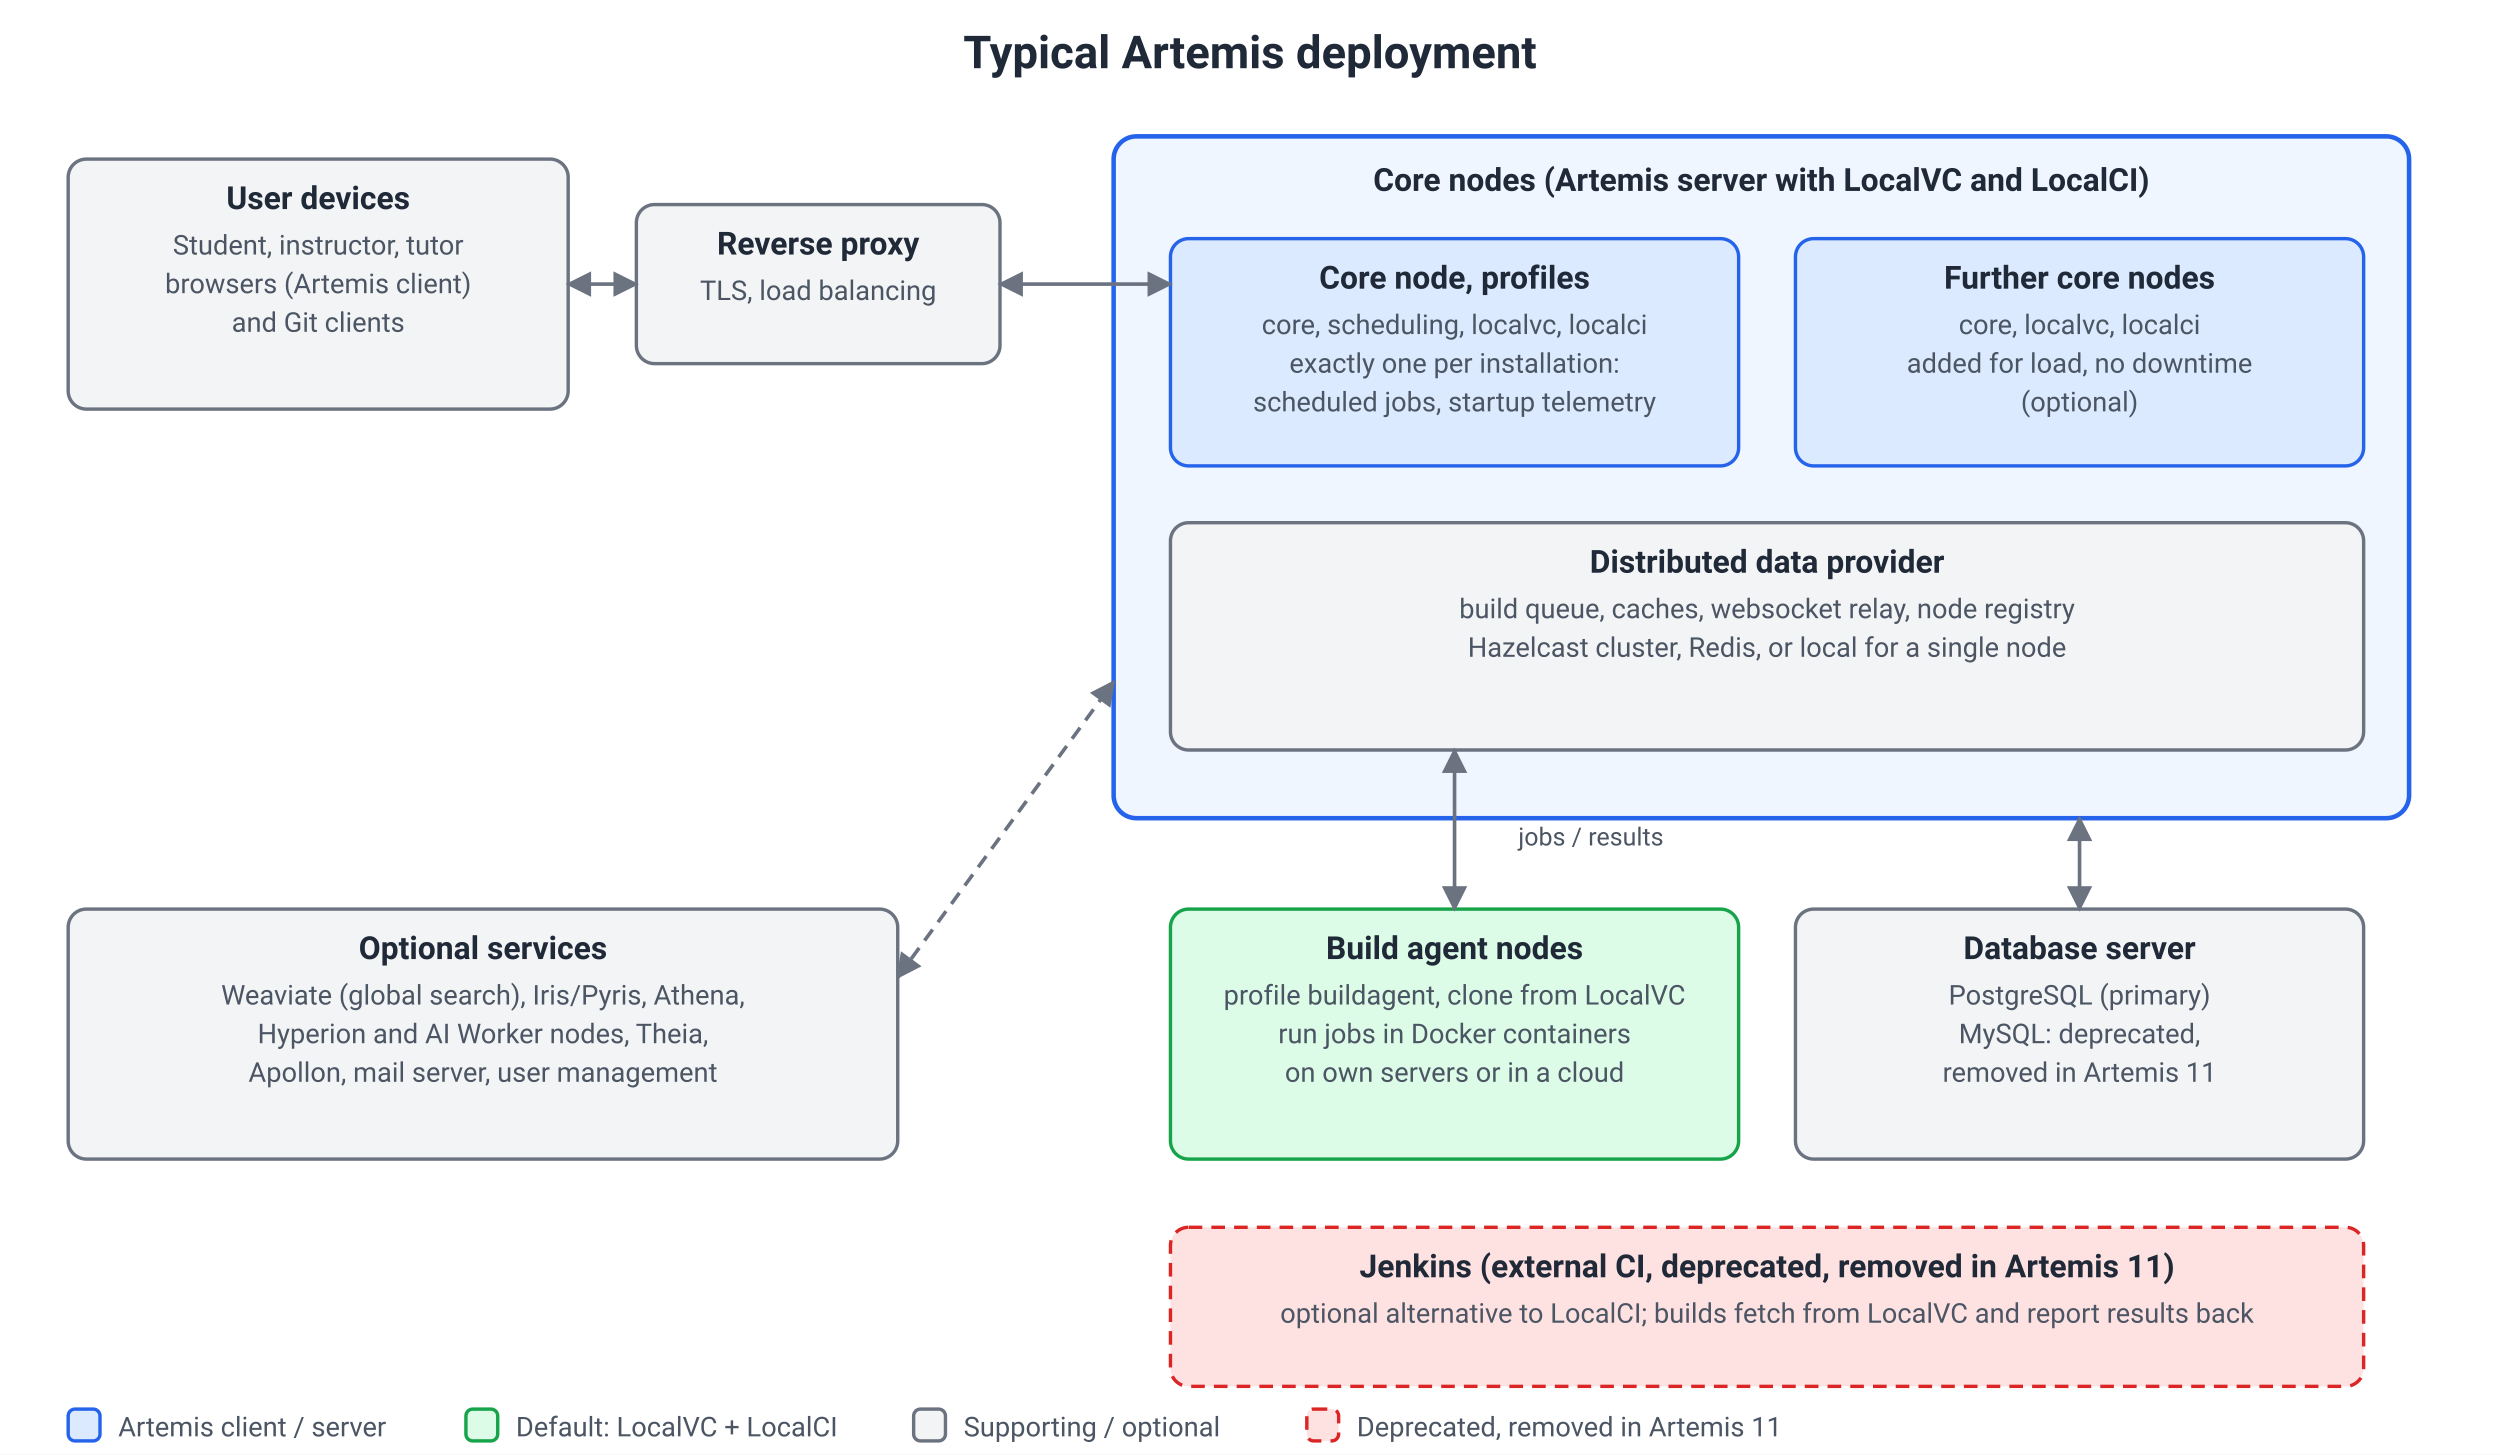
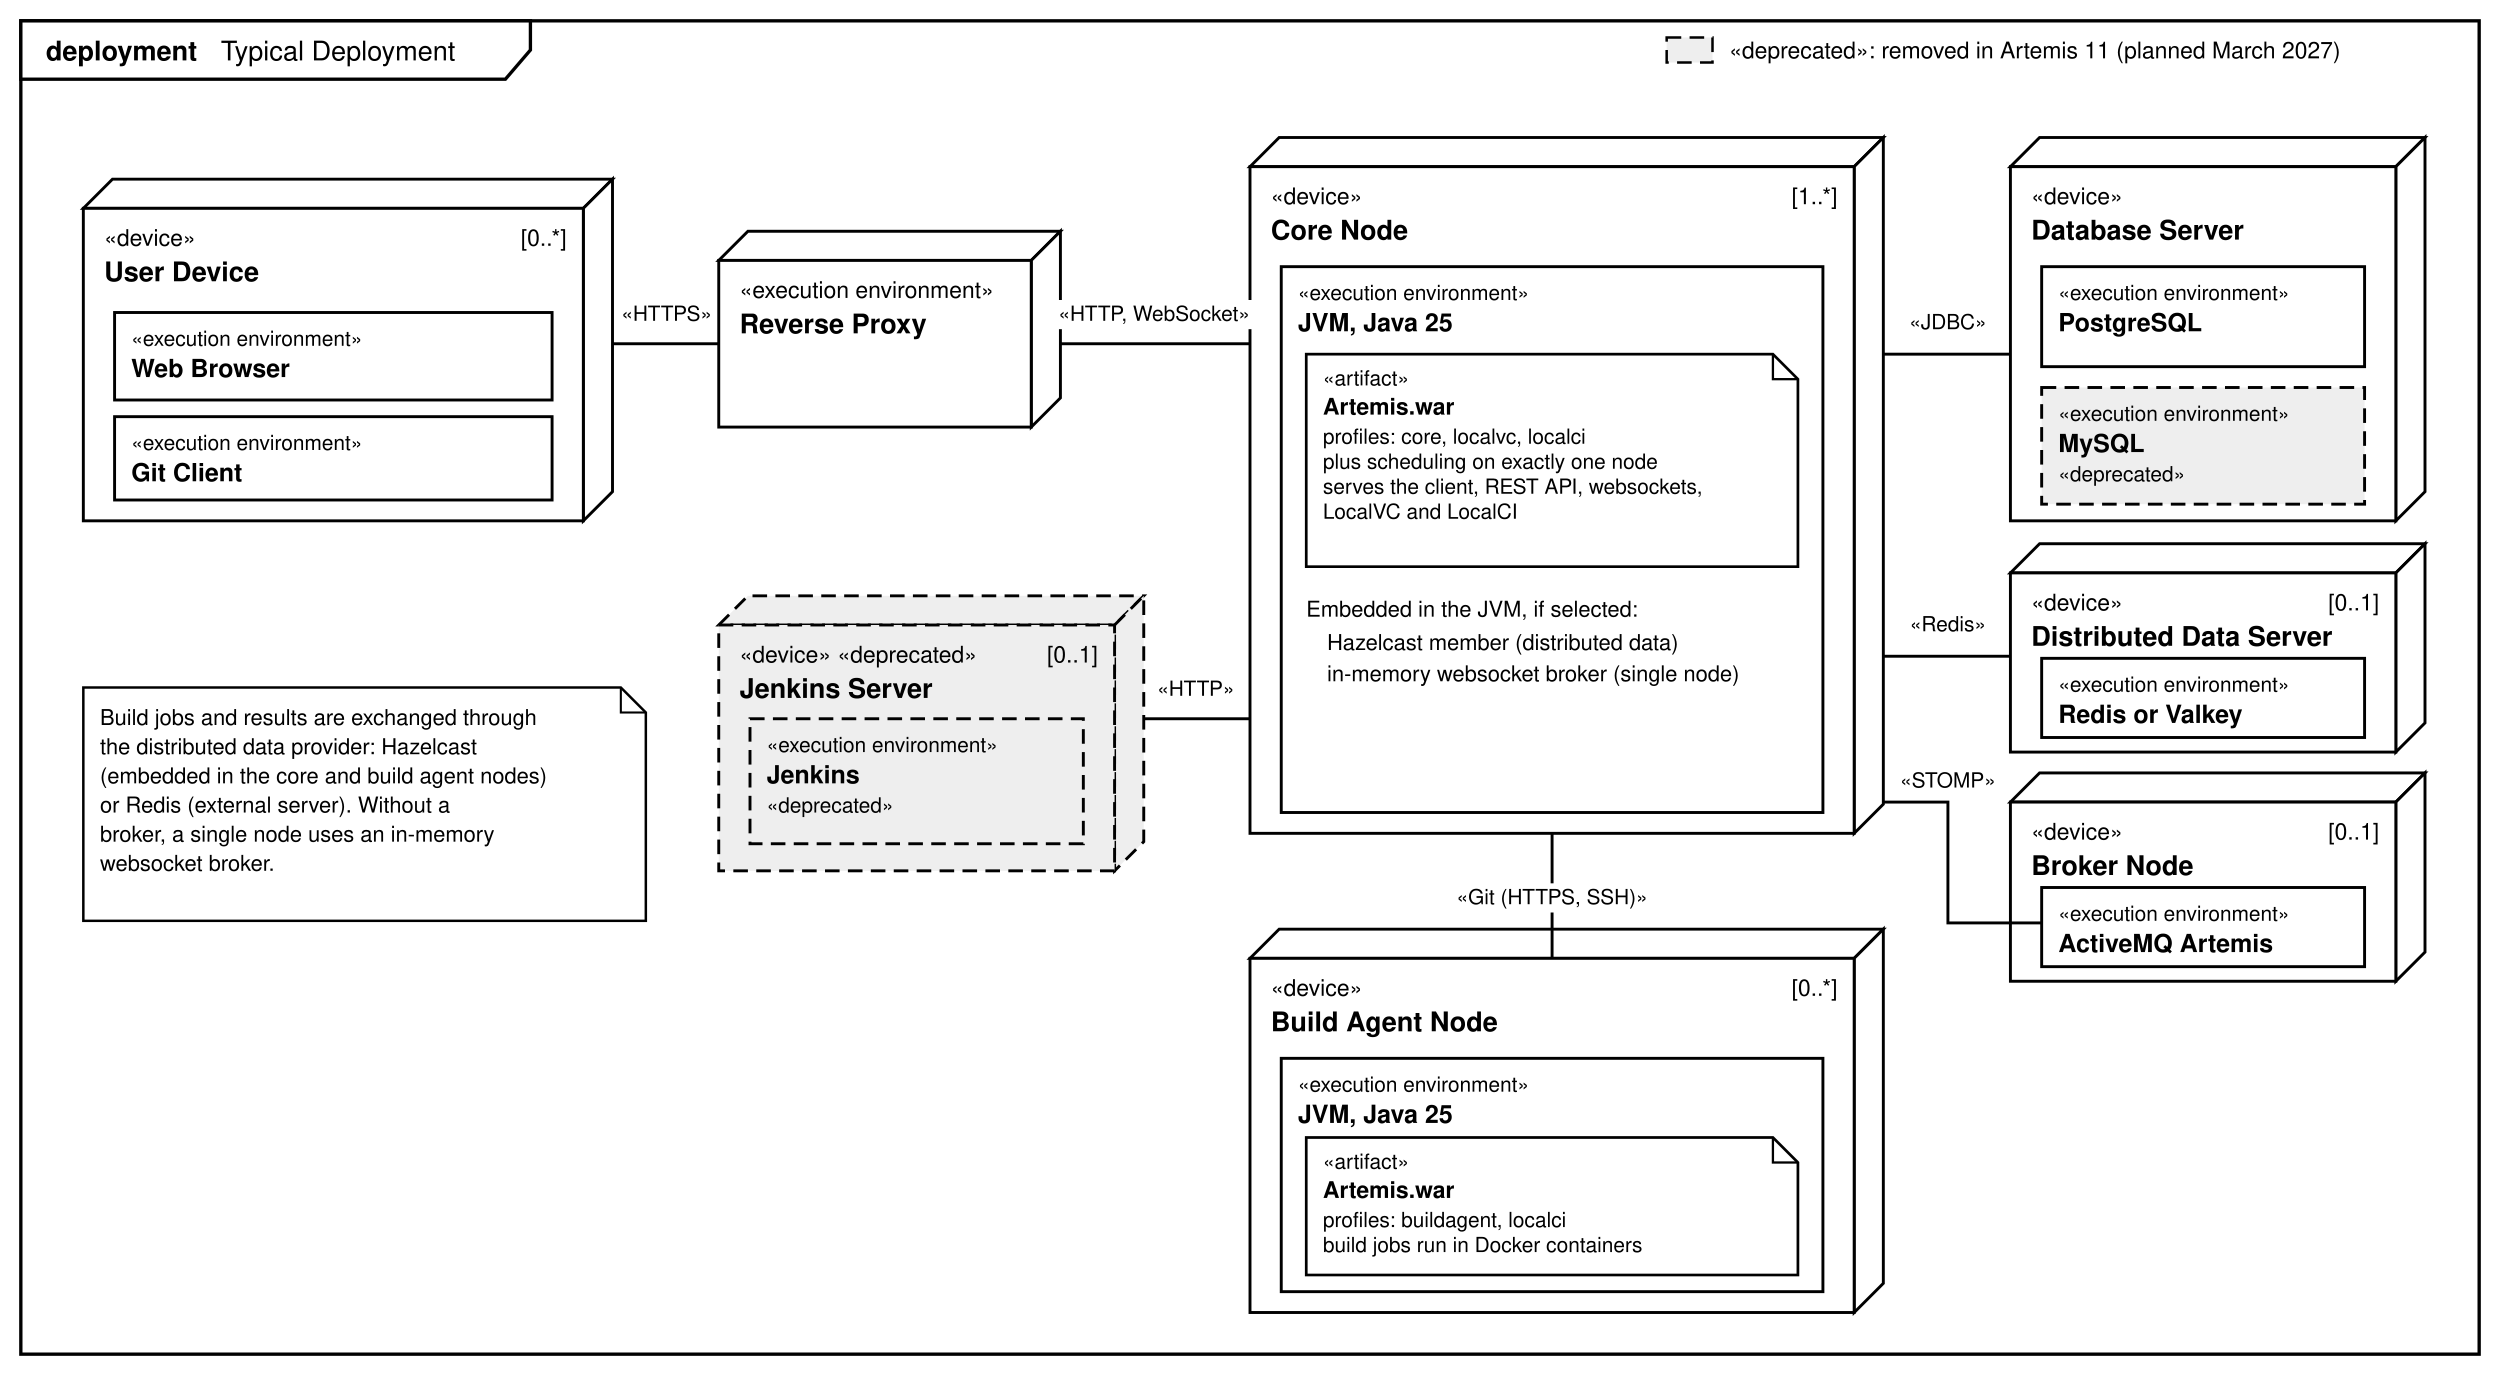
- <svg xmlns="http://www.w3.org/2000/svg" viewBox="0 0 1100 640" width="1100" height="640" font-family="-apple-system, Segoe UI, Roboto, Helvetica, Arial, sans-serif" role="img" aria-labelledby="t d">
+ <svg xmlns="http://www.w3.org/2000/svg" viewBox="0 0 1200 660" width="1200" height="660" font-family="Helvetica, Arial, sans-serif" role="img" aria-labelledby="t d">
  <defs>
-     <marker id="a" viewBox="0 0 10 10" refX="9" refY="5" markerWidth="7" markerHeight="7" orient="auto-start-reverse">
-       <path d="M0 0 L10 5 L0 10 z" fill="#6b7280" />
+     <marker id="open" viewBox="0 0 10 10" refX="9" refY="5" markerWidth="9" markerHeight="9" orient="auto">
+       <path d="M1 1 L9 5 L1 9" fill="none" stroke="#000000" stroke-width="1.4" />
    </marker>
  </defs>
-   <rect width="1100" height="640" fill="#ffffff" />
-   <text x="550" y="30" font-size="20" font-weight="700" fill="#1f2937" text-anchor="middle">Typical Artemis deployment</text>
-   <rect x="30" y="70" width="220" height="110" rx="8" fill="#f3f4f6" stroke="#6b7280" stroke-width="1.5" />
-   <text x="140.0" y="92" font-size="14" font-weight="700" fill="#1f2937" text-anchor="middle">User devices</text>
-   <text x="140.0" y="112" font-size="12" font-weight="400" fill="#4b5563" text-anchor="middle">Student, instructor, tutor</text>
-   <text x="140.0" y="129" font-size="12" font-weight="400" fill="#4b5563" text-anchor="middle">browsers (Artemis client)</text>
-   <text x="140.0" y="146" font-size="12" font-weight="400" fill="#4b5563" text-anchor="middle">and Git clients</text>
-   <rect x="280" y="90" width="160" height="70" rx="8" fill="#f3f4f6" stroke="#6b7280" stroke-width="1.5" />
-   <text x="360.0" y="112" font-size="14" font-weight="700" fill="#1f2937" text-anchor="middle">Reverse proxy</text>
-   <text x="360.0" y="132" font-size="12" font-weight="400" fill="#4b5563" text-anchor="middle">TLS, load balancing</text>
-   <line x1="250" y1="125" x2="280" y2="125" stroke="#6b7280" stroke-width="1.6" marker-end="url(#a)" marker-start="url(#a)" />
-   <rect x="490" y="60" width="570" height="300" rx="10" fill="#eff6ff" stroke="#2563eb" stroke-width="2" />
-   <text x="775" y="84" font-size="14" font-weight="700" fill="#1f2937" text-anchor="middle">Core nodes (Artemis server with LocalVC and LocalCI)</text>
-   <rect x="515" y="105" width="250" height="100" rx="8" fill="#dbeafe" stroke="#2563eb" stroke-width="1.5" />
-   <text x="640.0" y="127" font-size="14" font-weight="700" fill="#1f2937" text-anchor="middle">Core node, profiles</text>
-   <text x="640.0" y="147" font-size="12" font-weight="400" fill="#4b5563" text-anchor="middle">core, scheduling, localvc, localci</text>
-   <text x="640.0" y="164" font-size="12" font-weight="400" fill="#4b5563" text-anchor="middle">exactly one per installation:</text>
-   <text x="640.0" y="181" font-size="12" font-weight="400" fill="#4b5563" text-anchor="middle">scheduled jobs, startup telemetry</text>
-   <rect x="790" y="105" width="250" height="100" rx="8" fill="#dbeafe" stroke="#2563eb" stroke-width="1.5" />
-   <text x="915.0" y="127" font-size="14" font-weight="700" fill="#1f2937" text-anchor="middle">Further core nodes</text>
-   <text x="915.0" y="147" font-size="12" font-weight="400" fill="#4b5563" text-anchor="middle">core, localvc, localci</text>
-   <text x="915.0" y="164" font-size="12" font-weight="400" fill="#4b5563" text-anchor="middle">added for load, no downtime</text>
-   <text x="915.0" y="181" font-size="12" font-weight="400" fill="#4b5563" text-anchor="middle">(optional)</text>
-   <rect x="515" y="230" width="525" height="100" rx="8" fill="#f3f4f6" stroke="#6b7280" stroke-width="1.5" />
-   <text x="777.5" y="252" font-size="14" font-weight="700" fill="#1f2937" text-anchor="middle">Distributed data provider</text>
-   <text x="777.5" y="272" font-size="12" font-weight="400" fill="#4b5563" text-anchor="middle">build queue, caches, websocket relay, node registry</text>
-   <text x="777.5" y="289" font-size="12" font-weight="400" fill="#4b5563" text-anchor="middle">Hazelcast cluster, Redis, or local for a single node</text>
-   <line x1="440" y1="125" x2="515" y2="125" stroke="#6b7280" stroke-width="1.6" marker-end="url(#a)" marker-start="url(#a)" />
-   <rect x="515" y="400" width="250" height="110" rx="8" fill="#dcfce7" stroke="#16a34a" stroke-width="1.5" />
-   <text x="640.0" y="422" font-size="14" font-weight="700" fill="#1f2937" text-anchor="middle">Build agent nodes</text>
-   <text x="640.0" y="442" font-size="12" font-weight="400" fill="#4b5563" text-anchor="middle">profile buildagent, clone from LocalVC</text>
-   <text x="640.0" y="459" font-size="12" font-weight="400" fill="#4b5563" text-anchor="middle">run jobs in Docker containers</text>
-   <text x="640.0" y="476" font-size="12" font-weight="400" fill="#4b5563" text-anchor="middle">on own servers or in a cloud</text>
-   <line x1="640" y1="330" x2="640" y2="400" stroke="#6b7280" stroke-width="1.6" marker-end="url(#a)" marker-start="url(#a)" />
-   <text x="700" y="372" font-size="11" font-weight="400" fill="#4b5563" text-anchor="middle">jobs / results</text>
-   <rect x="790" y="400" width="250" height="110" rx="8" fill="#f3f4f6" stroke="#6b7280" stroke-width="1.5" />
-   <text x="915.0" y="422" font-size="14" font-weight="700" fill="#1f2937" text-anchor="middle">Database server</text>
-   <text x="915.0" y="442" font-size="12" font-weight="400" fill="#4b5563" text-anchor="middle">PostgreSQL (primary)</text>
-   <text x="915.0" y="459" font-size="12" font-weight="400" fill="#4b5563" text-anchor="middle">MySQL: deprecated,</text>
-   <text x="915.0" y="476" font-size="12" font-weight="400" fill="#4b5563" text-anchor="middle">removed in Artemis 11</text>
-   <line x1="915" y1="360" x2="915" y2="400" stroke="#6b7280" stroke-width="1.6" marker-end="url(#a)" marker-start="url(#a)" />
-   <rect x="30" y="400" width="365" height="110" rx="8" fill="#f3f4f6" stroke="#6b7280" stroke-width="1.5" />
-   <text x="212.5" y="422" font-size="14" font-weight="700" fill="#1f2937" text-anchor="middle">Optional services</text>
-   <text x="212.5" y="442" font-size="12" font-weight="400" fill="#4b5563" text-anchor="middle">Weaviate (global search), Iris/Pyris, Athena,</text>
-   <text x="212.5" y="459" font-size="12" font-weight="400" fill="#4b5563" text-anchor="middle">Hyperion and AI Worker nodes, Theia,</text>
-   <text x="212.5" y="476" font-size="12" font-weight="400" fill="#4b5563" text-anchor="middle">Apollon, mail server, user management</text>
-   <line x1="395" y1="430" x2="490" y2="300" stroke="#6b7280" stroke-width="1.6" stroke-dasharray="6 4" marker-end="url(#a)" marker-start="url(#a)" />
-   <rect x="515" y="540" width="525" height="70" rx="8" fill="#fee2e2" stroke="#dc2626" stroke-width="1.5" stroke-dasharray="6 4" />
-   <text x="777.5" y="562" font-size="14" font-weight="700" fill="#1f2937" text-anchor="middle">Jenkins (external CI, deprecated, removed in Artemis 11)</text>
-   <text x="777.5" y="582" font-size="12" font-weight="400" fill="#4b5563" text-anchor="middle">optional alternative to LocalCI; builds fetch from LocalVC and report results back</text>
-   <rect x="30" y="620" width="14" height="14" rx="3" fill="#dbeafe" stroke="#2563eb" stroke-width="1.5" />
-   <text x="52" y="632" font-size="12" font-weight="400" fill="#4b5563" text-anchor="start">Artemis client / server</text>
-   <rect x="205" y="620" width="14" height="14" rx="3" fill="#dcfce7" stroke="#16a34a" stroke-width="1.5" />
-   <text x="227" y="632" font-size="12" font-weight="400" fill="#4b5563" text-anchor="start">Default: LocalVC + LocalCI</text>
-   <rect x="402" y="620" width="14" height="14" rx="3" fill="#f3f4f6" stroke="#6b7280" stroke-width="1.5" />
-   <text x="424" y="632" font-size="12" font-weight="400" fill="#4b5563" text-anchor="start">Supporting / optional</text>
-   <rect x="575" y="620" width="14" height="14" rx="3" fill="#fee2e2" stroke="#dc2626" stroke-width="1.5" stroke-dasharray="6 4" />
-   <text x="597" y="632" font-size="12" font-weight="400" fill="#4b5563" text-anchor="start">Deprecated, removed in Artemis 11</text>
+   <rect width="1200" height="660" fill="#ffffff" />
+   <rect x="10" y="10" width="1180" height="640" fill="#ffffff" stroke="#000000" stroke-width="1.6" />
+   <polygon points="10,10 254.6,10 254.6,24 242.6,38 10,38" fill="#ffffff" stroke="#000000" stroke-width="1.6" />
+   <text x="22" y="29" font-size="13" font-weight="700" font-style="normal" text-anchor="start" fill="#000000">deployment</text>
+   <text x="106.0" y="29" font-size="13" font-weight="400" font-style="normal" text-anchor="start" fill="#000000">Typical Deployment</text>
+   <polygon points="40,100 54,86 294,86 280,100" fill="#ffffff" stroke="#000000" stroke-width="1.4" />
+   <polygon points="280,100 294,86 294,236 280,250" fill="#ffffff" stroke="#000000" stroke-width="1.4" />
+   <rect x="40" y="100" width="240" height="150" fill="#ffffff" stroke="#000000" stroke-width="1.4" />
+   <text x="50" y="118" font-size="11" font-weight="400" font-style="normal" text-anchor="start" fill="#000000">«device»</text>
+   <text x="50" y="135" font-size="13" font-weight="700" font-style="normal" text-anchor="start" fill="#000000">User Device</text>
+   <text x="272" y="118" font-size="11" font-weight="400" font-style="normal" text-anchor="end" fill="#000000">[0..*]</text>
+   <rect x="55" y="150" width="210" height="42" fill="#ffffff" stroke="#000000" stroke-width="1.4" />
+   <text x="63" y="166" font-size="10" font-weight="400" font-style="normal" text-anchor="start" fill="#000000">«execution environment»</text>
+   <text x="63" y="181" font-size="12" font-weight="700" font-style="normal" text-anchor="start" fill="#000000">Web Browser</text>
+   <rect x="55" y="200" width="210" height="40" fill="#ffffff" stroke="#000000" stroke-width="1.4" />
+   <text x="63" y="216" font-size="10" font-weight="400" font-style="normal" text-anchor="start" fill="#000000">«execution environment»</text>
+   <text x="63" y="231" font-size="12" font-weight="700" font-style="normal" text-anchor="start" fill="#000000">Git Client</text>
+   <polygon points="345,125 359,111 509,111 495,125" fill="#ffffff" stroke="#000000" stroke-width="1.4" />
+   <polygon points="495,125 509,111 509,191 495,205" fill="#ffffff" stroke="#000000" stroke-width="1.4" />
+   <rect x="345" y="125" width="150" height="80" fill="#ffffff" stroke="#000000" stroke-width="1.4" />
+   <text x="355" y="143" font-size="11" font-weight="400" font-style="normal" text-anchor="start" fill="#000000">«execution environment»</text>
+   <text x="355" y="160" font-size="13" font-weight="700" font-style="normal" text-anchor="start" fill="#000000">Reverse Proxy</text>
+   <polyline points="294,165 345,165" fill="none" stroke="#000000" stroke-width="1.4" />
+   <rect x="297.4" y="144" width="45.2" height="14" fill="#ffffff" />
+   <text x="320" y="154" font-size="10" font-weight="400" font-style="normal" text-anchor="middle" fill="#000000">«HTTPS»</text>
+   <polygon points="600,80 614,66 904,66 890,80" fill="#ffffff" stroke="#000000" stroke-width="1.4" />
+   <polygon points="890,80 904,66 904,386 890,400" fill="#ffffff" stroke="#000000" stroke-width="1.4" />
+   <rect x="600" y="80" width="290" height="320" fill="#ffffff" stroke="#000000" stroke-width="1.4" />
+   <text x="610" y="98" font-size="11" font-weight="400" font-style="normal" text-anchor="start" fill="#000000">«device»</text>
+   <text x="610" y="115" font-size="13" font-weight="700" font-style="normal" text-anchor="start" fill="#000000">Core Node</text>
+   <text x="882" y="98" font-size="11" font-weight="400" font-style="normal" text-anchor="end" fill="#000000">[1..*]</text>
+   <rect x="615" y="128" width="260" height="262" fill="#ffffff" stroke="#000000" stroke-width="1.4" />
+   <text x="623" y="144" font-size="10" font-weight="400" font-style="normal" text-anchor="start" fill="#000000">«execution environment»</text>
+   <text x="623" y="159" font-size="12" font-weight="700" font-style="normal" text-anchor="start" fill="#000000">JVM, Java 25</text>
+   <polygon points="627,170 851,170 863,182 863,272 627,272" fill="#ffffff" stroke="#000000" stroke-width="1.3" />
+   <polyline points="851,170 851,182 863,182" fill="none" stroke="#000000" stroke-width="1.1" />
+   <text x="635" y="185" font-size="10" font-weight="400" font-style="normal" text-anchor="start" fill="#000000">«artifact»</text>
+   <text x="635" y="199" font-size="11" font-weight="700" font-style="normal" text-anchor="start" fill="#000000">Artemis.war</text>
+   <text x="635" y="213" font-size="10" font-weight="400" font-style="normal" text-anchor="start" fill="#000000">profiles: core, localvc, localci</text>
+   <text x="635" y="225" font-size="10" font-weight="400" font-style="normal" text-anchor="start" fill="#000000">plus scheduling on exactly one node</text>
+   <text x="635" y="237" font-size="10" font-weight="400" font-style="normal" text-anchor="start" fill="#000000">serves the client, REST API, websockets,</text>
+   <text x="635" y="249" font-size="10" font-weight="400" font-style="normal" text-anchor="start" fill="#000000">LocalVC and LocalCI</text>
+   <text x="627" y="296" font-size="10.5" font-weight="400" font-style="normal" text-anchor="start" fill="#000000">Embedded in the JVM, if selected:</text>
+   <text x="637" y="312" font-size="10.5" font-weight="400" font-style="normal" text-anchor="start" fill="#000000">Hazelcast member (distributed data)</text>
+   <text x="637" y="327" font-size="10.5" font-weight="400" font-style="normal" text-anchor="start" fill="#000000">in-memory websocket broker (single node)</text>
+   <polyline points="509,165 600,165" fill="none" stroke="#000000" stroke-width="1.4" />
+   <rect x="503.4" y="144" width="101.2" height="14" fill="#ffffff" />
+   <text x="554" y="154" font-size="10" font-weight="400" font-style="normal" text-anchor="middle" fill="#000000">«HTTP, WebSocket»</text>
+   <polygon points="965,80 979,66 1164,66 1150,80" fill="#ffffff" stroke="#000000" stroke-width="1.4" />
+   <polygon points="1150,80 1164,66 1164,236 1150,250" fill="#ffffff" stroke="#000000" stroke-width="1.4" />
+   <rect x="965" y="80" width="185" height="170" fill="#ffffff" stroke="#000000" stroke-width="1.4" />
+   <text x="975" y="98" font-size="11" font-weight="400" font-style="normal" text-anchor="start" fill="#000000">«device»</text>
+   <text x="975" y="115" font-size="13" font-weight="700" font-style="normal" text-anchor="start" fill="#000000">Database Server</text>
+   <rect x="980" y="128" width="155" height="48" fill="#ffffff" stroke="#000000" stroke-width="1.4" />
+   <text x="988" y="144" font-size="10" font-weight="400" font-style="normal" text-anchor="start" fill="#000000">«execution environment»</text>
+   <text x="988" y="159" font-size="12" font-weight="700" font-style="normal" text-anchor="start" fill="#000000">PostgreSQL</text>
+   <rect x="980" y="186" width="155" height="56" fill="#eeeeee" stroke="#000000" stroke-width="1.4" stroke-dasharray="7 4" />
+   <text x="988" y="202" font-size="10" font-weight="400" font-style="normal" text-anchor="start" fill="#000000">«execution environment»</text>
+   <text x="988" y="217" font-size="12" font-weight="700" font-style="normal" text-anchor="start" fill="#000000">MySQL</text>
+   <text x="988" y="231" font-size="10" font-weight="400" font-style="normal" text-anchor="start" fill="#000000">«deprecated»</text>
+   <polyline points="904,170 965,170" fill="none" stroke="#000000" stroke-width="1.4" />
+   <rect x="915.2" y="148" width="39.6" height="14" fill="#ffffff" />
+   <text x="935" y="158" font-size="10" font-weight="400" font-style="normal" text-anchor="middle" fill="#000000">«JDBC»</text>
+   <polygon points="965,275 979,261 1164,261 1150,275" fill="#ffffff" stroke="#000000" stroke-width="1.4" />
+   <polygon points="1150,275 1164,261 1164,347 1150,361" fill="#ffffff" stroke="#000000" stroke-width="1.4" />
+   <rect x="965" y="275" width="185" height="86" fill="#ffffff" stroke="#000000" stroke-width="1.4" />
+   <text x="975" y="293" font-size="11" font-weight="400" font-style="normal" text-anchor="start" fill="#000000">«device»</text>
+   <text x="975" y="310" font-size="13" font-weight="700" font-style="normal" text-anchor="start" fill="#000000">Distributed Data Server</text>
+   <text x="1142" y="293" font-size="11" font-weight="400" font-style="normal" text-anchor="end" fill="#000000">[0..1]</text>
+   <rect x="980" y="316" width="155" height="38" fill="#ffffff" stroke="#000000" stroke-width="1.4" />
+   <text x="988" y="332" font-size="10" font-weight="400" font-style="normal" text-anchor="start" fill="#000000">«execution environment»</text>
+   <text x="988" y="347" font-size="12" font-weight="700" font-style="normal" text-anchor="start" fill="#000000">Redis or Valkey</text>
+   <polyline points="904,315 965,315" fill="none" stroke="#000000" stroke-width="1.4" />
+   <rect x="912.4" y="293" width="45.2" height="14" fill="#ffffff" />
+   <text x="935" y="303" font-size="10" font-weight="400" font-style="normal" text-anchor="middle" fill="#000000">«Redis»</text>
+   <polygon points="965,385 979,371 1164,371 1150,385" fill="#ffffff" stroke="#000000" stroke-width="1.4" />
+   <polygon points="1150,385 1164,371 1164,457 1150,471" fill="#ffffff" stroke="#000000" stroke-width="1.4" />
+   <rect x="965" y="385" width="185" height="86" fill="#ffffff" stroke="#000000" stroke-width="1.4" />
+   <text x="975" y="403" font-size="11" font-weight="400" font-style="normal" text-anchor="start" fill="#000000">«device»</text>
+   <text x="975" y="420" font-size="13" font-weight="700" font-style="normal" text-anchor="start" fill="#000000">Broker Node</text>
+   <text x="1142" y="403" font-size="11" font-weight="400" font-style="normal" text-anchor="end" fill="#000000">[0..1]</text>
+   <rect x="980" y="426" width="155" height="38" fill="#ffffff" stroke="#000000" stroke-width="1.4" />
+   <text x="988" y="442" font-size="10" font-weight="400" font-style="normal" text-anchor="start" fill="#000000">«execution environment»</text>
+   <text x="988" y="457" font-size="12" font-weight="700" font-style="normal" text-anchor="start" fill="#000000">ActiveMQ Artemis</text>
+   <polyline points="904,385 935,385 935,443 980,443" fill="none" stroke="#000000" stroke-width="1.4" />
+   <rect x="912.4" y="368" width="45.2" height="14" fill="#ffffff" />
+   <text x="935" y="378" font-size="10" font-weight="400" font-style="normal" text-anchor="middle" fill="#000000">«STOMP»</text>
+   <polygon points="600,460 614,446 904,446 890,460" fill="#ffffff" stroke="#000000" stroke-width="1.4" />
+   <polygon points="890,460 904,446 904,616 890,630" fill="#ffffff" stroke="#000000" stroke-width="1.4" />
+   <rect x="600" y="460" width="290" height="170" fill="#ffffff" stroke="#000000" stroke-width="1.4" />
+   <text x="610" y="478" font-size="11" font-weight="400" font-style="normal" text-anchor="start" fill="#000000">«device»</text>
+   <text x="610" y="495" font-size="13" font-weight="700" font-style="normal" text-anchor="start" fill="#000000">Build Agent Node</text>
+   <text x="882" y="478" font-size="11" font-weight="400" font-style="normal" text-anchor="end" fill="#000000">[0..*]</text>
+   <rect x="615" y="508" width="260" height="112" fill="#ffffff" stroke="#000000" stroke-width="1.4" />
+   <text x="623" y="524" font-size="10" font-weight="400" font-style="normal" text-anchor="start" fill="#000000">«execution environment»</text>
+   <text x="623" y="539" font-size="12" font-weight="700" font-style="normal" text-anchor="start" fill="#000000">JVM, Java 25</text>
+   <polygon points="627,546 851,546 863,558 863,612 627,612" fill="#ffffff" stroke="#000000" stroke-width="1.3" />
+   <polyline points="851,546 851,558 863,558" fill="none" stroke="#000000" stroke-width="1.1" />
+   <text x="635" y="561" font-size="10" font-weight="400" font-style="normal" text-anchor="start" fill="#000000">«artifact»</text>
+   <text x="635" y="575" font-size="11" font-weight="700" font-style="normal" text-anchor="start" fill="#000000">Artemis.war</text>
+   <text x="635" y="589" font-size="10" font-weight="400" font-style="normal" text-anchor="start" fill="#000000">profiles: buildagent, localci</text>
+   <text x="635" y="601" font-size="10" font-weight="400" font-style="normal" text-anchor="start" fill="#000000">build jobs run in Docker containers</text>
+   <polyline points="745,400 745,460" fill="none" stroke="#000000" stroke-width="1.4" />
+   <rect x="691.6" y="424" width="106.8" height="14" fill="#ffffff" />
+   <text x="745" y="434" font-size="10" font-weight="400" font-style="normal" text-anchor="middle" fill="#000000">«Git (HTTPS, SSH)»</text>
+   <polygon points="345,300 359,286 549,286 535,300" fill="#eeeeee" stroke="#000000" stroke-width="1.4" stroke-dasharray="7 4" />
+   <polygon points="535,300 549,286 549,404 535,418" fill="#eeeeee" stroke="#000000" stroke-width="1.4" stroke-dasharray="7 4" />
+   <rect x="345" y="300" width="190" height="118" fill="#eeeeee" stroke="#000000" stroke-width="1.4" stroke-dasharray="7 4" />
+   <text x="355" y="318" font-size="11" font-weight="400" font-style="normal" text-anchor="start" fill="#000000">«device» «deprecated»</text>
+   <text x="355" y="335" font-size="13" font-weight="700" font-style="normal" text-anchor="start" fill="#000000">Jenkins Server</text>
+   <text x="527" y="318" font-size="11" font-weight="400" font-style="normal" text-anchor="end" fill="#000000">[0..1]</text>
+   <rect x="360" y="345" width="160" height="60" fill="#eeeeee" stroke="#000000" stroke-width="1.4" stroke-dasharray="7 4" />
+   <text x="368" y="361" font-size="10" font-weight="400" font-style="normal" text-anchor="start" fill="#000000">«execution environment»</text>
+   <text x="368" y="376" font-size="12" font-weight="700" font-style="normal" text-anchor="start" fill="#000000">Jenkins</text>
+   <text x="368" y="390" font-size="10" font-weight="400" font-style="normal" text-anchor="start" fill="#000000">«deprecated»</text>
+   <polyline points="549,345 600,345" fill="none" stroke="#000000" stroke-width="1.4" />
+   <rect x="554.2" y="324" width="39.6" height="14" fill="#ffffff" />
+   <text x="574" y="334" font-size="10" font-weight="400" font-style="normal" text-anchor="middle" fill="#000000">«HTTP»</text>
+   <polygon points="40,330 298,330 310,342 310,442 40,442" fill="#ffffff" stroke="#000000" stroke-width="1.2" />
+   <polyline points="298,330 298,342 310,342" fill="none" stroke="#000000" stroke-width="1" />
+   <text x="48" y="348" font-size="10.5" font-weight="400" font-style="normal" text-anchor="start" fill="#000000">Build jobs and results are exchanged through</text>
+   <text x="48" y="362" font-size="10.5" font-weight="400" font-style="normal" text-anchor="start" fill="#000000">the distributed data provider: Hazelcast</text>
+   <text x="48" y="376" font-size="10.5" font-weight="400" font-style="normal" text-anchor="start" fill="#000000">(embedded in the core and build agent nodes)</text>
+   <text x="48" y="390" font-size="10.5" font-weight="400" font-style="normal" text-anchor="start" fill="#000000">or Redis (external server). Without a</text>
+   <text x="48" y="404" font-size="10.5" font-weight="400" font-style="normal" text-anchor="start" fill="#000000">broker, a single node uses an in-memory</text>
+   <text x="48" y="418" font-size="10.5" font-weight="400" font-style="normal" text-anchor="start" fill="#000000">websocket broker.</text>
+   <rect x="800" y="18" width="22" height="12" fill="#eeeeee" stroke="#000000" stroke-width="1.2" stroke-dasharray="7 4" />
+   <text x="830" y="28" font-size="11" font-weight="400" font-style="normal" text-anchor="start" fill="#000000">«deprecated»: removed in Artemis 11 (planned March 2027)</text>
</svg>
